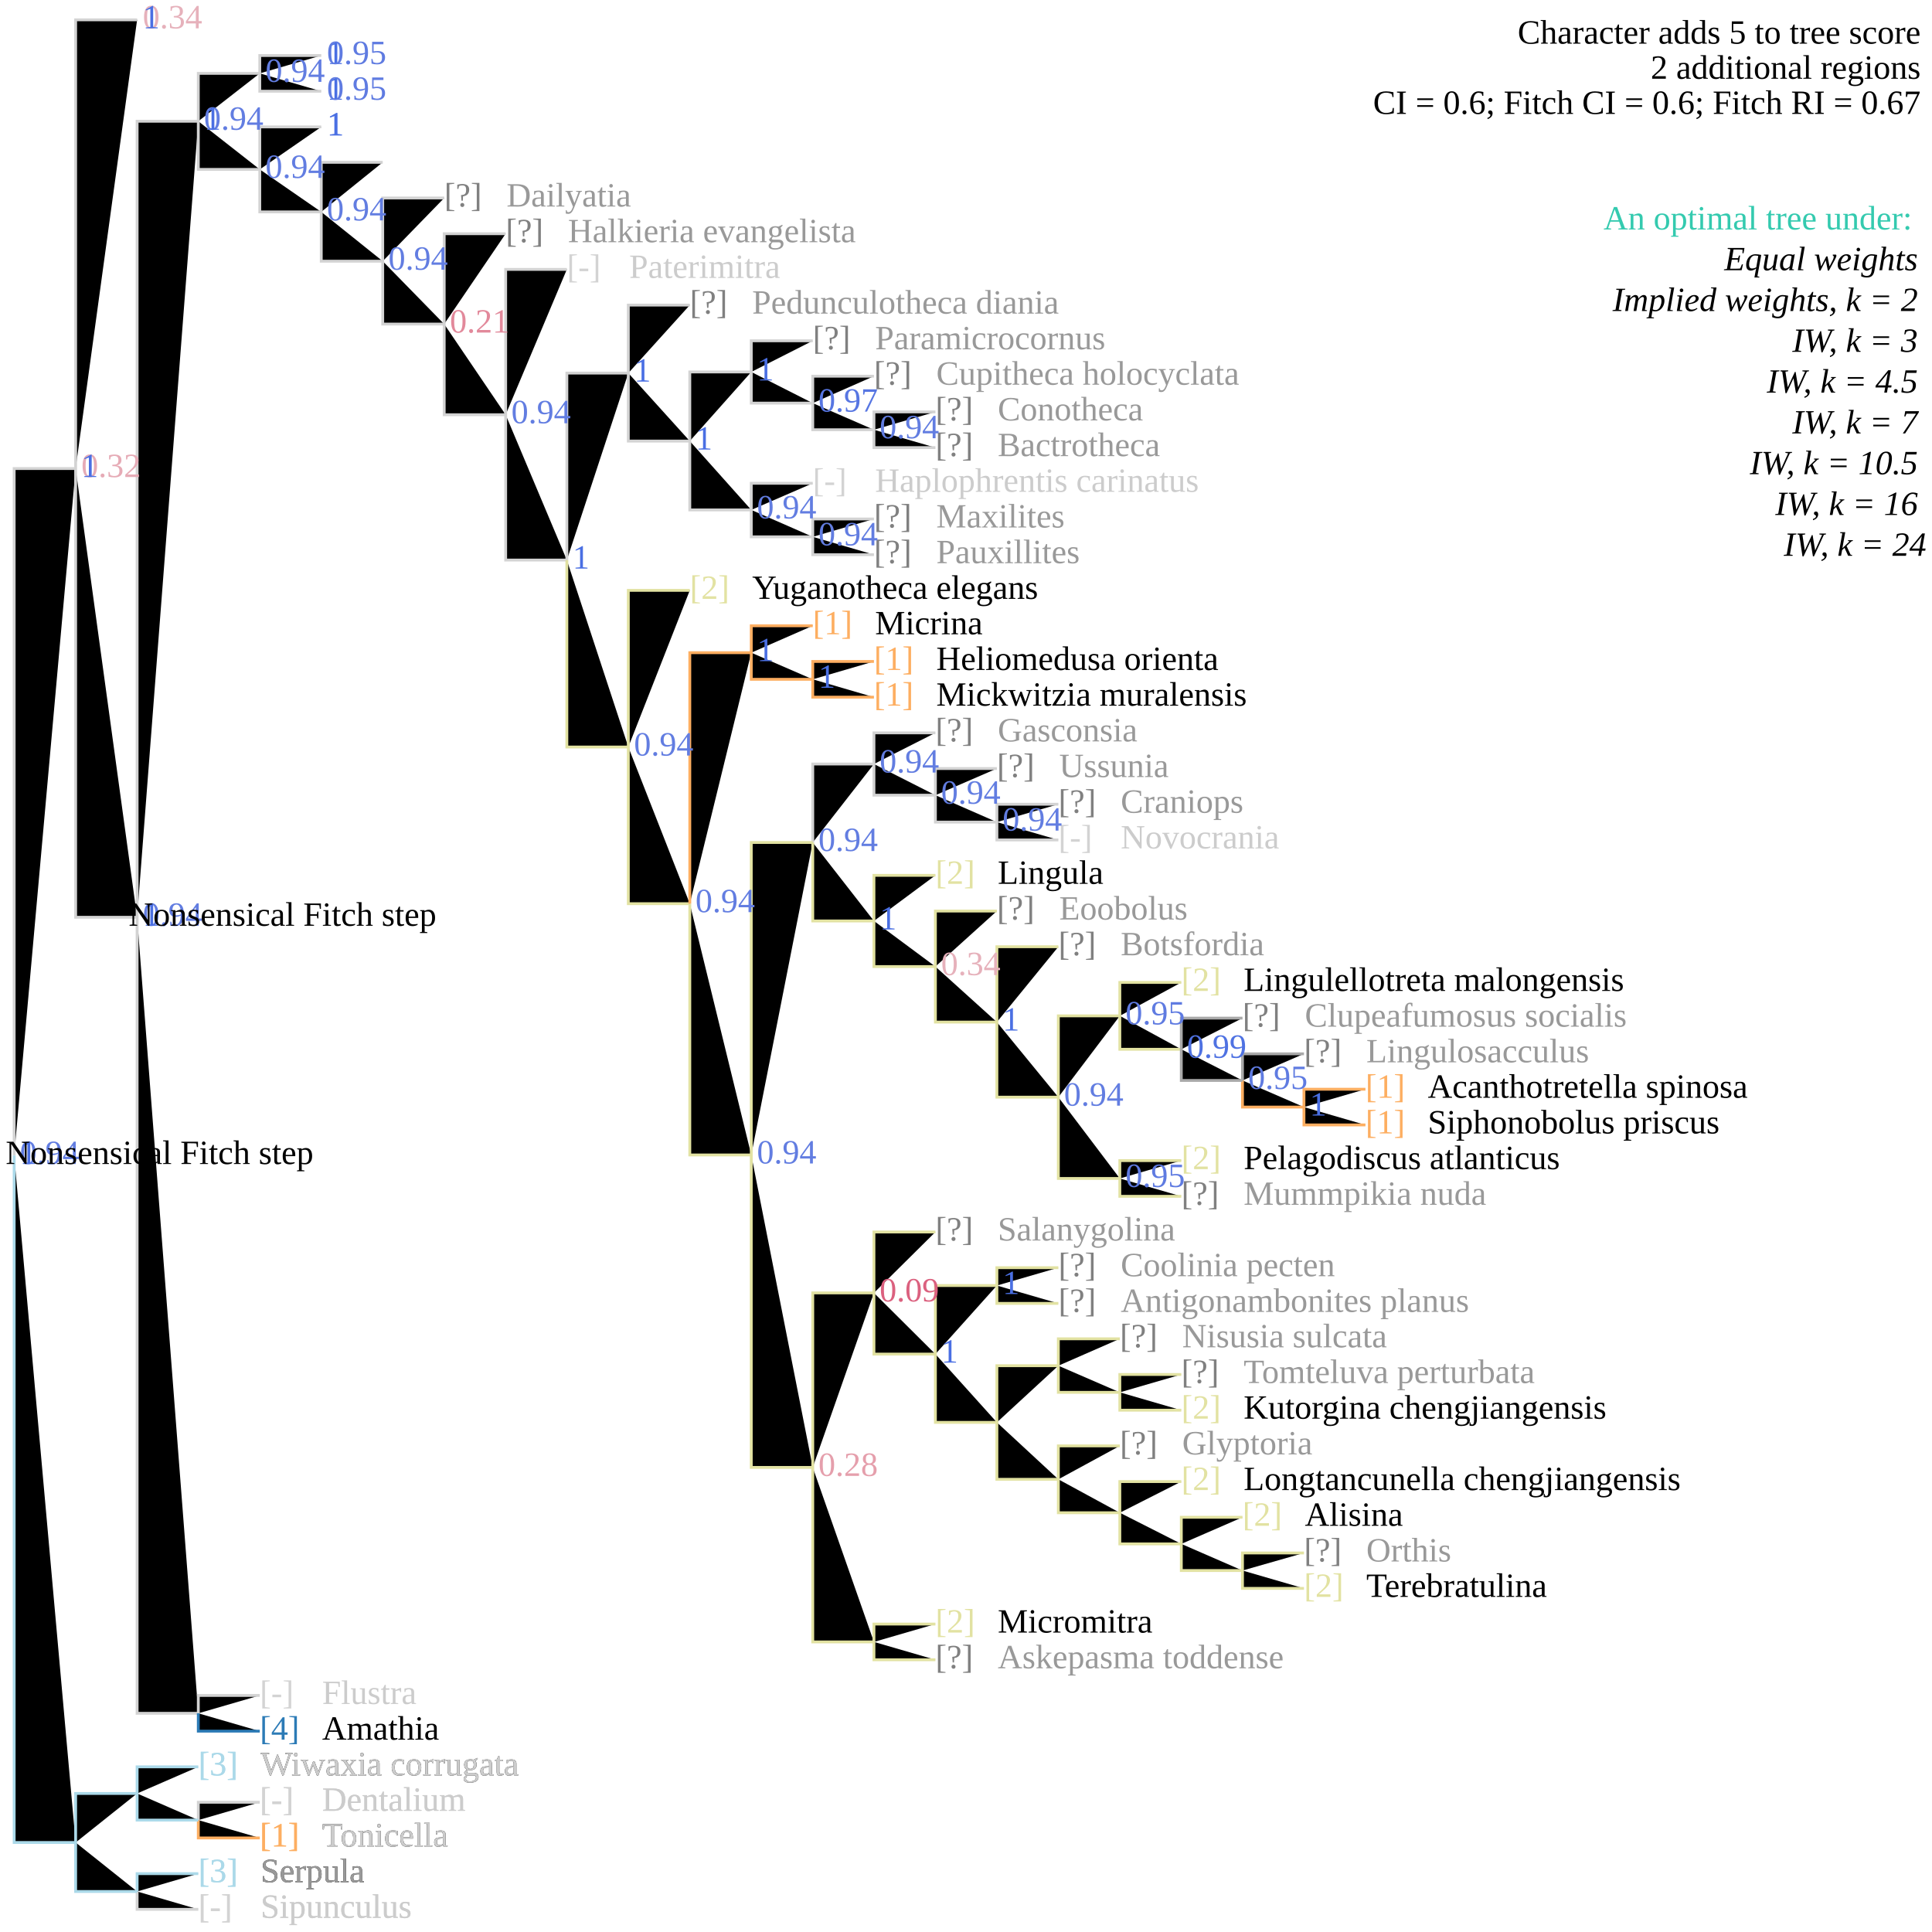
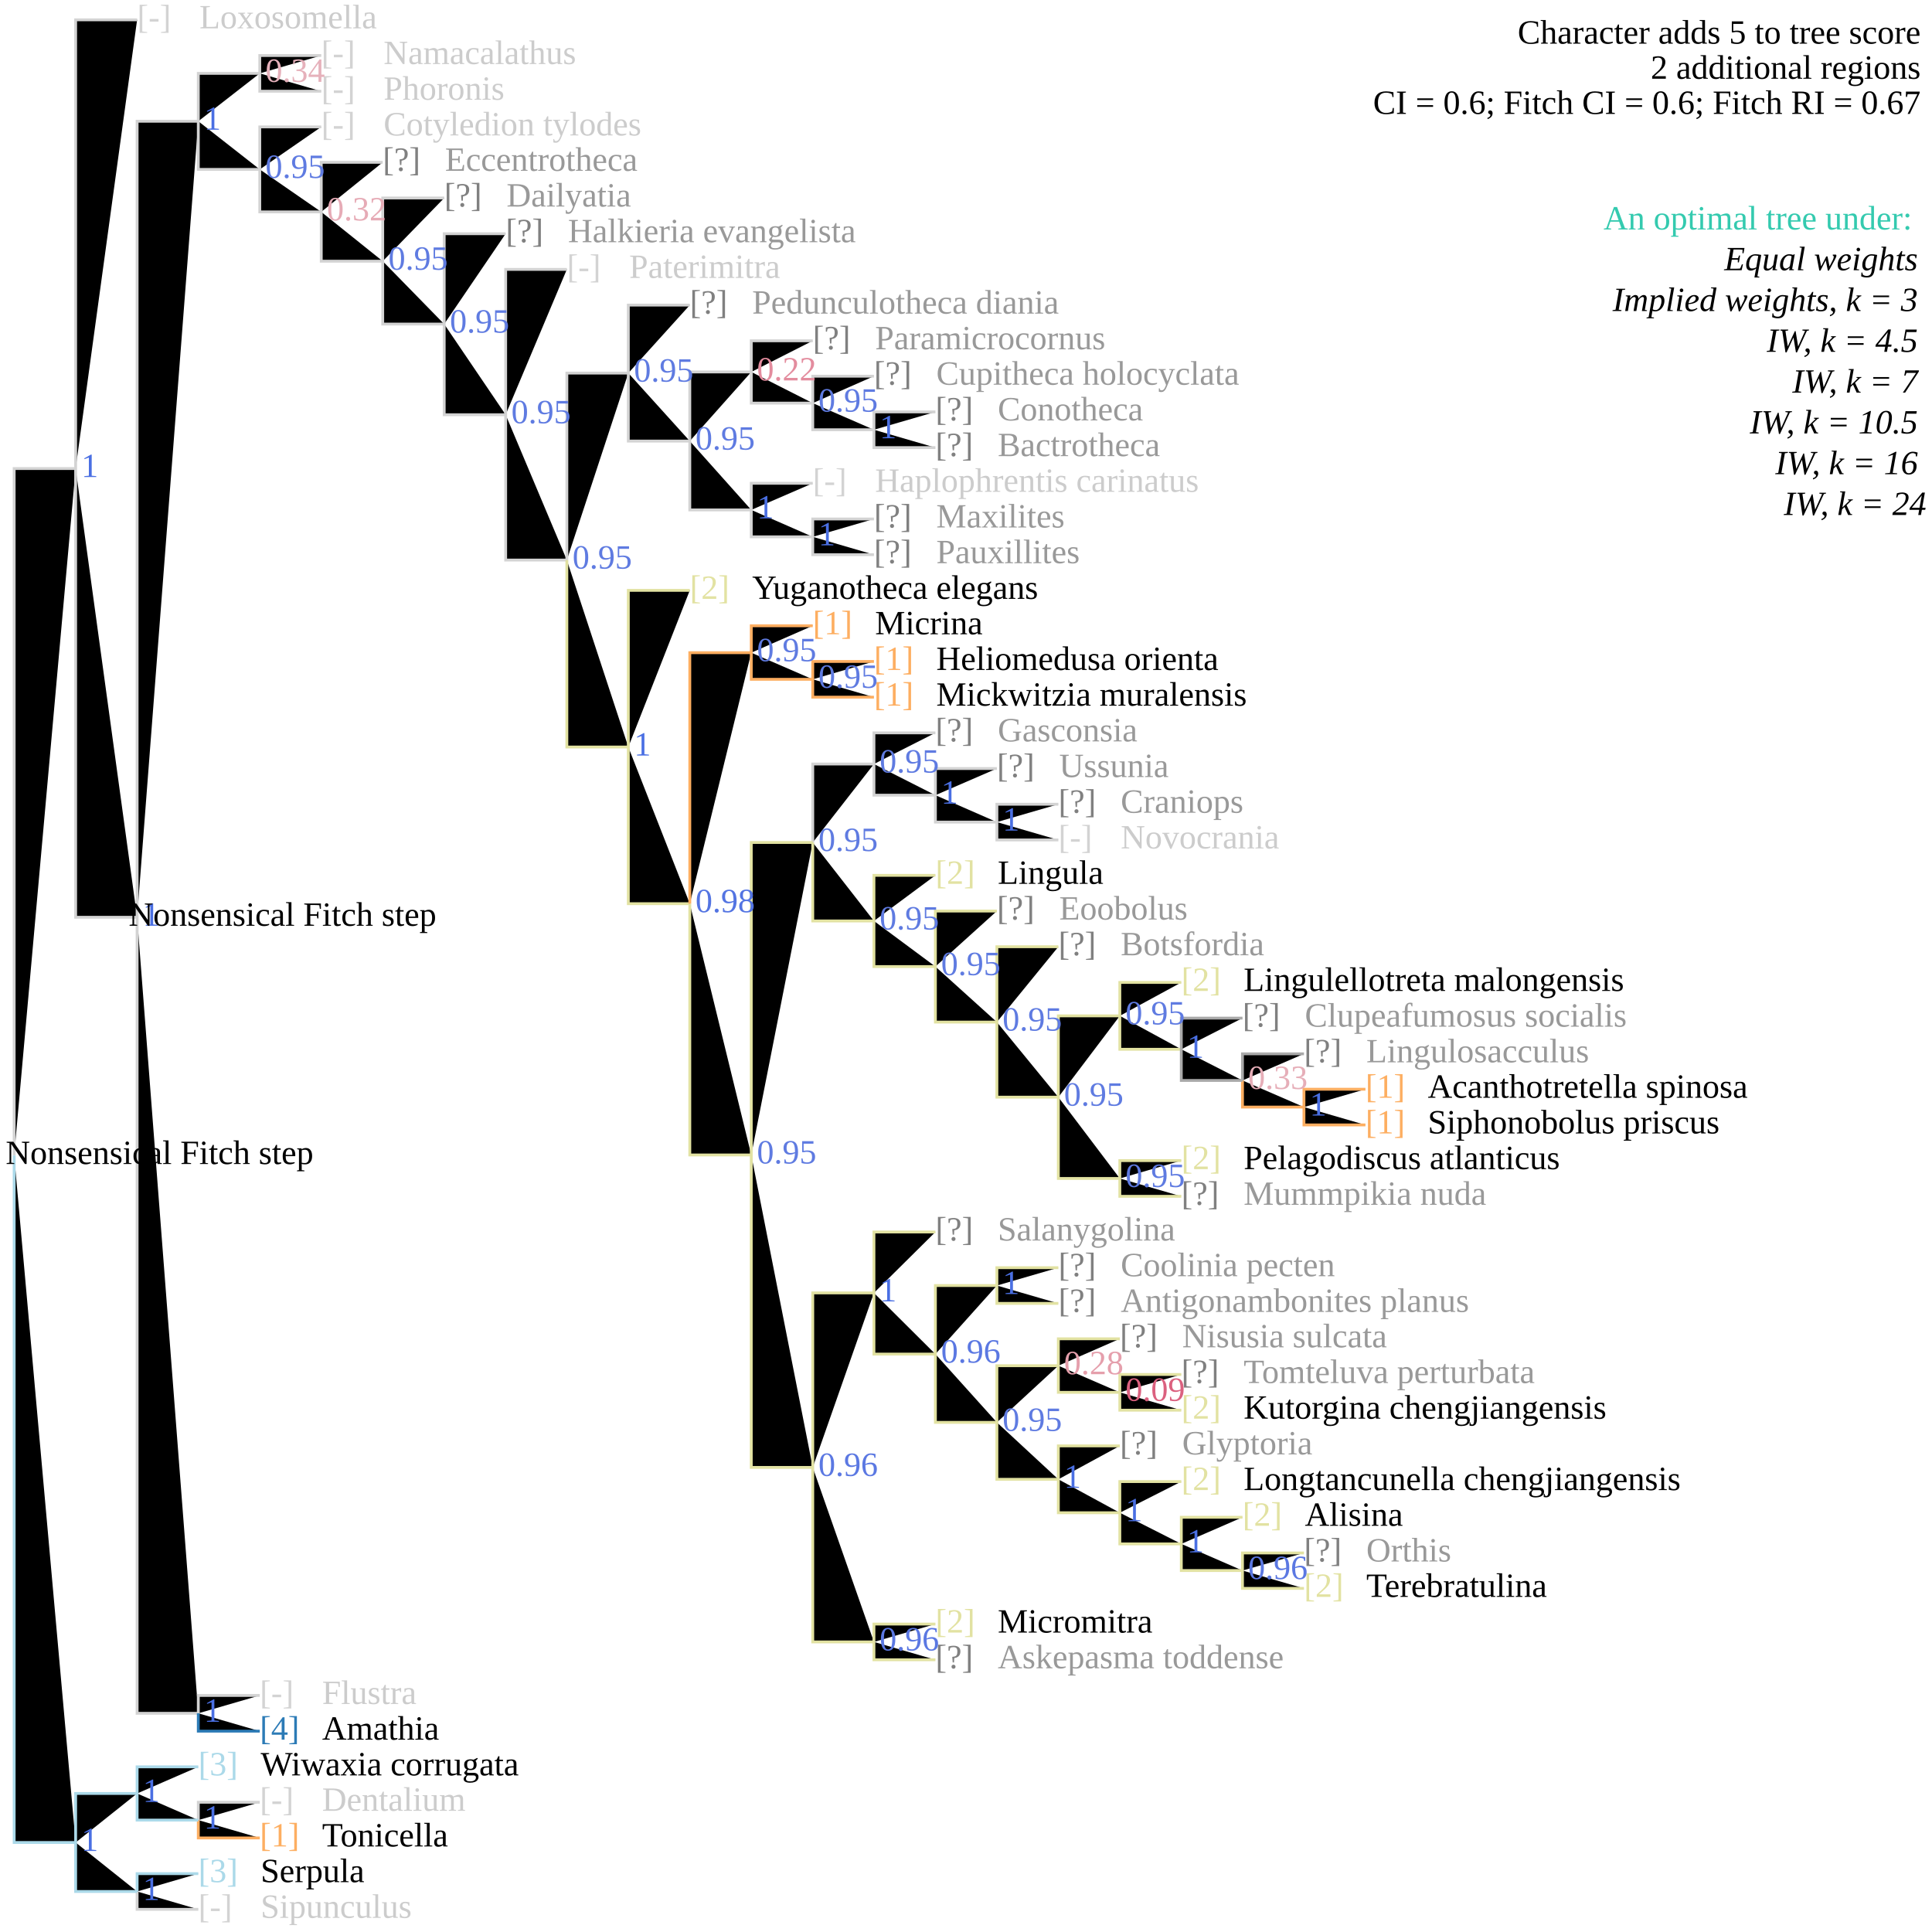
<svg xmlns="http://www.w3.org/2000/svg" version="1.1" width="682" height="682" class="tree" data-char="16">
  <text x="678" y="15.4" text-anchor="end" class="stepsLabel">Character adds <tspan class="score">5</tspan> to tree score</text>
  <text x="678" y="27.8" text-anchor="end" class="stepsLabel">
    <tspan class="score">2</tspan> additional regions</text>
  <text x="678" y="40.2" text-anchor="end" class="stepsLabel">CI = 0.6; Fitch CI = 0.6; Fitch RI = 0.67</text>
  <text x="678" y="65" text-anchor="end" class="stepsLabel">
    <tspan dy="16" fill="#34caaf">An optimal tree under:</tspan>
    <tspan x="680" style="font-style:italic" class="thisAn" dy="1.2em">Equal weights</tspan>
-     <tspan x="680" style="font-style:italic" class="notThisAn" dy="1.2em">Implied weights, k = 2</tspan>
-     <tspan x="680" style="font-style:italic" class="notThisAn" dy="1.2em">IW, k = 3</tspan>
+     <tspan x="680" style="font-style:italic" class="notThisAn" dy="1.2em">Implied weights, k = 3</tspan>
    <tspan x="680" style="font-style:italic" class="notThisAn" dy="1.2em">IW, k = 4.5</tspan>
    <tspan x="680" style="font-style:italic" class="notThisAn" dy="1.2em">IW, k = 7</tspan>
    <tspan x="680" style="font-style:italic" class="notThisAn" dy="1.2em">IW, k = 10.5</tspan>
    <tspan x="680" style="font-style:italic" class="notThisAn" dy="1.2em">IW, k = 16</tspan>
    <tspan x="680" style="font-style:italic" class="notThisAn" dy="1.2em">IW, k = 24</tspan>
  </text>
  <text x="70" y="664.4" fill="#abd9e9" class="flag">[3]</text>
  <text x="92" y="664.4" fill="#000" class="taxonLabel">Serpula</text>
  <text x="70" y="677" fill="lightgrey" class="flag">[-]</text>
  <text x="92" y="677" fill="#ccc" class="taxonLabel">Sipunculus</text>
  <text x="91.7" y="639.2" fill="lightgrey" class="flag">[-]</text>
  <text x="113.7" y="639.2" fill="#ccc" class="taxonLabel">Dentalium</text>
  <text x="91.7" y="651.8" fill="#fdae61" class="flag">[1]</text>
  <text x="113.7" y="651.8" fill="#000" class="taxonLabel">Tonicella</text>
  <text x="70" y="626.7" fill="#abd9e9" class="flag">[3]</text>
  <text x="92" y="626.7" fill="#000" class="taxonLabel">Wiwaxia corrugata</text>
  <text x="91.7" y="601.5" fill="lightgrey" class="flag">[-]</text>
  <text x="113.7" y="601.5" fill="#ccc" class="taxonLabel">Flustra</text>
  <text x="91.7" y="614.1" fill="#2c7bb6" class="flag">[4]</text>
  <text x="113.7" y="614.1" fill="#000" class="taxonLabel">Amathia</text>
  <text x="330.2" y="576.3" fill="#e2e2a2" class="flag">[2]</text>
  <text x="352.2" y="576.3" fill="#000" class="taxonLabel">Micromitra</text>
  <text x="330.2" y="588.9" fill="grey" class="flag">[?]</text>
  <text x="352.2" y="588.9" fill="#999" class="taxonLabel">Askepasma toddense</text>
  <text x="460.3" y="551.2" fill="grey" class="flag">[?]</text>
  <text x="482.3" y="551.2" fill="#999" class="taxonLabel">Orthis</text>
  <text x="460.3" y="563.7" fill="#e2e2a2" class="flag">[2]</text>
  <text x="482.3" y="563.7" fill="#000" class="taxonLabel">Terebratulina</text>
  <text x="438.6" y="538.6" fill="#e2e2a2" class="flag">[2]</text>
  <text x="460.6" y="538.6" fill="#000" class="taxonLabel">Alisina</text>
  <text x="417" y="526" fill="#e2e2a2" class="flag">[2]</text>
  <text x="439" y="526" fill="#000" class="taxonLabel">Longtancunella chengjiangensis</text>
  <text x="395.3" y="513.4" fill="grey" class="flag">[?]</text>
  <text x="417.3" y="513.4" fill="#999" class="taxonLabel">Glyptoria</text>
  <text x="417" y="488.2" fill="grey" class="flag">[?]</text>
  <text x="439" y="488.2" fill="#999" class="taxonLabel">Tomteluva perturbata</text>
  <text x="417" y="500.8" fill="#e2e2a2" class="flag">[2]</text>
  <text x="439" y="500.8" fill="#000" class="taxonLabel">Kutorgina chengjiangensis</text>
  <text x="395.3" y="475.6" fill="grey" class="flag">[?]</text>
  <text x="417.3" y="475.6" fill="#999" class="taxonLabel">Nisusia sulcata</text>
  <text x="373.6" y="450.5" fill="grey" class="flag">[?]</text>
  <text x="395.6" y="450.5" fill="#999" class="taxonLabel">Coolinia pecten</text>
  <text x="373.6" y="463.1" fill="grey" class="flag">[?]</text>
  <text x="395.6" y="463.1" fill="#999" class="taxonLabel">Antigonambonites planus</text>
  <text x="330.2" y="437.9" fill="grey" class="flag">[?]</text>
  <text x="352.2" y="437.9" fill="#999" class="taxonLabel">Salanygolina</text>
  <text x="417" y="412.7" fill="#e2e2a2" class="flag">[2]</text>
  <text x="439" y="412.7" fill="#000" class="taxonLabel">Pelagodiscus atlanticus</text>
  <text x="417" y="425.3" fill="grey" class="flag">[?]</text>
  <text x="439" y="425.3" fill="#999" class="taxonLabel">Mummpikia nuda</text>
  <text x="482" y="387.5" fill="#fdae61" class="flag">[1]</text>
  <text x="504" y="387.5" fill="#000" class="taxonLabel">Acanthotretella spinosa</text>
  <text x="482" y="400.1" fill="#fdae61" class="flag">[1]</text>
  <text x="504" y="400.1" fill="#000" class="taxonLabel">Siphonobolus priscus</text>
  <text x="460.3" y="375" fill="grey" class="flag">[?]</text>
  <text x="482.3" y="375" fill="#999" class="taxonLabel">Lingulosacculus</text>
  <text x="438.6" y="362.4" fill="grey" class="flag">[?]</text>
  <text x="460.6" y="362.4" fill="#999" class="taxonLabel">Clupeafumosus socialis</text>
  <text x="417" y="349.8" fill="#e2e2a2" class="flag">[2]</text>
  <text x="439" y="349.8" fill="#000" class="taxonLabel">Lingulellotreta malongensis</text>
  <text x="373.6" y="337.2" fill="grey" class="flag">[?]</text>
  <text x="395.6" y="337.2" fill="#999" class="taxonLabel">Botsfordia</text>
  <text x="351.9" y="324.6" fill="grey" class="flag">[?]</text>
  <text x="373.9" y="324.6" fill="#999" class="taxonLabel">Eoobolus</text>
  <text x="330.2" y="312" fill="#e2e2a2" class="flag">[2]</text>
  <text x="352.2" y="312" fill="#000" class="taxonLabel">Lingula</text>
  <text x="373.6" y="286.9" fill="grey" class="flag">[?]</text>
  <text x="395.6" y="286.9" fill="#999" class="taxonLabel">Craniops</text>
  <text x="373.6" y="299.5" fill="lightgrey" class="flag">[-]</text>
  <text x="395.6" y="299.5" fill="#ccc" class="taxonLabel">Novocrania</text>
  <text x="351.9" y="274.3" fill="grey" class="flag">[?]</text>
  <text x="373.9" y="274.3" fill="#999" class="taxonLabel">Ussunia</text>
  <text x="330.2" y="261.7" fill="grey" class="flag">[?]</text>
  <text x="352.2" y="261.7" fill="#999" class="taxonLabel">Gasconsia</text>
  <text x="308.5" y="236.5" fill="#fdae61" class="flag">[1]</text>
  <text x="330.5" y="236.5" fill="#000" class="taxonLabel">Heliomedusa orienta</text>
  <text x="308.5" y="249.1" fill="#fdae61" class="flag">[1]</text>
  <text x="330.5" y="249.1" fill="#000" class="taxonLabel">Mickwitzia muralensis</text>
  <text x="286.9" y="223.9" fill="#fdae61" class="flag">[1]</text>
  <text x="308.9" y="223.9" fill="#000" class="taxonLabel">Micrina</text>
  <text x="243.5" y="211.4" fill="#e2e2a2" class="flag">[2]</text>
  <text x="265.5" y="211.4" fill="#000" class="taxonLabel">Yuganotheca elegans</text>
  <text x="308.5" y="186.2" fill="grey" class="flag">[?]</text>
  <text x="330.5" y="186.2" fill="#999" class="taxonLabel">Maxilites</text>
  <text x="308.5" y="198.8" fill="grey" class="flag">[?]</text>
  <text x="330.5" y="198.8" fill="#999" class="taxonLabel">Pauxillites</text>
  <text x="286.9" y="173.6" fill="lightgrey" class="flag">[-]</text>
  <text x="308.9" y="173.6" fill="#ccc" class="taxonLabel">Haplophrentis carinatus</text>
  <text x="330.2" y="148.4" fill="grey" class="flag">[?]</text>
  <text x="352.2" y="148.4" fill="#999" class="taxonLabel">Conotheca</text>
  <text x="330.2" y="161" fill="grey" class="flag">[?]</text>
  <text x="352.2" y="161" fill="#999" class="taxonLabel">Bactrotheca</text>
  <text x="308.5" y="135.8" fill="grey" class="flag">[?]</text>
  <text x="330.5" y="135.8" fill="#999" class="taxonLabel">Cupitheca holocyclata</text>
  <text x="286.9" y="123.3" fill="grey" class="flag">[?]</text>
  <text x="308.9" y="123.3" fill="#999" class="taxonLabel">Paramicrocornus</text>
  <text x="243.5" y="110.7" fill="grey" class="flag">[?]</text>
  <text x="265.5" y="110.7" fill="#999" class="taxonLabel">Pedunculotheca diania</text>
  <text x="200.1" y="98.1" fill="lightgrey" class="flag">[-]</text>
  <text x="222.1" y="98.1" fill="#ccc" class="taxonLabel">Paterimitra</text>
  <text x="178.5" y="85.5" fill="grey" class="flag">[?]</text>
  <text x="200.5" y="85.5" fill="#999" class="taxonLabel">Halkieria evangelista</text>
  <text x="156.8" y="72.9" fill="grey" class="flag">[?]</text>
  <text x="178.8" y="72.9" fill="#999" class="taxonLabel">Dailyatia</text>
-   <text x="70" y="664.4" fill="#abd9e9" class="flag">[3]</text>
-   <text x="92" y="664.4" fill="#999" class="taxonLabel">Serpula</text>
-   <text x="70" y="677" fill="lightgrey" class="flag">[-]</text>
-   <text x="92" y="677" fill="#ccc" class="taxonLabel">Sipunculus</text>
-   <text x="91.7" y="639.2" fill="lightgrey" class="flag">[-]</text>
-   <text x="113.7" y="639.2" fill="#ccc" class="taxonLabel">Dentalium</text>
-   <text x="91.7" y="651.8" fill="#fdae61" class="flag">[1]</text>
-   <text x="113.7" y="651.8" fill="#ccc" class="taxonLabel">Tonicella</text>
-   <text x="70" y="626.7" fill="#abd9e9" class="flag">[3]</text>
-   <text x="92" y="626.7" fill="#ccc" class="taxonLabel">Wiwaxia corrugata</text>
+   <text x="135.1" y="60.3" fill="grey" class="flag">[?]</text>
+   <text x="157.1" y="60.3" fill="#999" class="taxonLabel">Eccentrotheca</text>
+   <text x="113.4" y="47.8" fill="lightgrey" class="flag">[-]</text>
+   <text x="135.4" y="47.8" fill="#ccc" class="taxonLabel">Cotyledion tylodes</text>
+   <text x="113.4" y="22.6" fill="lightgrey" class="flag">[-]</text>
+   <text x="135.4" y="22.6" fill="#ccc" class="taxonLabel">Namacalathus</text>
+   <text x="113.4" y="35.2" fill="lightgrey" class="flag">[-]</text>
+   <text x="135.4" y="35.2" fill="#ccc" class="taxonLabel">Phoronis</text>
+   <text x="48.4" y="10" fill="lightgrey" class="flag">[-]</text>
+   <text x="70.4" y="10" fill="#ccc" class="taxonLabel">Loxosomella</text>
  <path d="M5,407.9V165.4H26.7M26.7,165.4V7H48.4M26.7,165.4V323.8H48.4M48.4,323.8V42.8H70M70,42.8V25.9H91.7M91.7,25.9V19.6H113.4M91.7,25.9V32.2H113.4M70,42.8V59.8H91.7M91.7,59.8V44.8H113.4M91.7,59.8V74.8H113.4M113.4,74.8V57.3H135.1M113.4,74.8V92.2H135.1M135.1,92.2V69.9H156.8M135.1,92.2V114.4H156.8M156.8,114.4V82.5H178.5M156.8,114.4V146.4H178.5M178.5,146.4V95.1H200.1M178.5,146.4V197.7H200.1M200.1,197.7V131.7H221.8M221.8,131.7V107.7H243.5M221.8,131.7V155.7H243.5M243.5,155.7V131.3H265.2M265.2,131.3V120.3H286.9M265.2,131.3V142.3H286.9M286.9,142.3V132.8H308.5M286.9,142.3V151.7H308.5M308.5,151.7V145.4H330.2M308.5,151.7V158H330.2M243.5,155.7V180H265.2M265.2,180V170.6H286.9M265.2,180V189.5H286.9M286.9,189.5V183.2H308.5M286.9,189.5V195.8H308.5M286.9,297.4V269.7H308.5M308.5,269.7V258.7H330.2M308.5,269.7V280.7H330.2M330.2,280.7V271.3H351.9M330.2,280.7V290.2H351.9M351.9,290.2V283.9H373.6M351.9,290.2V296.5H373.6M48.4,323.8V604.8H70M70,604.8V598.5H91.7M70,642.5V636.2H91.7M48.4,667.7V674H70" stroke="lightgrey" class="inapplicable" />
  <path d="M200.1,197.7V263.7H221.8M221.8,263.7V208.4H243.5M221.8,263.7V319H243.5M243.5,319V407.7H265.2M265.2,407.7V297.4H286.9M286.9,297.4V325.1H308.5M308.5,325.1V309H330.2M308.5,325.1V341.2H330.2M330.2,341.2V321.6H351.9M330.2,341.2V360.8H351.9M351.9,360.8V334.2H373.6M351.9,360.8V387.3H373.6M373.6,387.3V358.6H395.3M395.3,358.6V346.8H417M395.3,358.6V370.4H417M373.6,387.3V416H395.3M395.3,416V409.7H417M395.3,416V422.3H417M265.2,407.7V518H286.9M286.9,518V456.4H308.5M308.5,456.4V434.9H330.2M308.5,456.4V478H330.2M330.2,478V453.8H351.9M351.9,453.8V447.5H373.6M351.9,453.8V460.1H373.6M330.2,478V502.1H351.9M351.9,502.1V482.1H373.6M373.6,482.1V472.6H395.3M373.6,482.1V491.5H395.3M395.3,491.5V485.2H417M395.3,491.5V497.8H417M351.9,502.1V522.2H373.6M373.6,522.2V510.4H395.3M373.6,522.2V534H395.3M395.3,534V523H417M395.3,534V545H417M417,545V535.6H438.6M417,545V554.4H438.6M438.6,554.4V548.2H460.3M438.6,554.4V560.7H460.3M286.9,518V579.6H308.5M308.5,579.6V573.3H330.2M308.5,579.6V585.9H330.2" stroke="#e2e2a2" />
  <path d="M243.5,319V230.4H265.2M265.2,230.4V220.9H286.9M265.2,230.4V239.8H286.9M286.9,239.8V233.5H308.5M286.9,239.8V246.1H308.5M438.6,381.4V390.8H460.3M460.3,390.8V384.5H482M460.3,390.8V397.1H482M70,642.5V648.8H91.7" stroke="#fdae61" />
  <path d="M417,370.4V359.4H438.6M417,370.4V381.4H438.6M438.6,381.4V372H460.3" stroke="darkgrey" />
  <path d="M70,604.8V611.1H91.7" stroke="#2c7bb6" />
  <path d="M5,407.9V650.4H26.7M26.7,650.4V633.1H48.4M48.4,633.1V623.7H70M48.4,633.1V642.5H70M26.7,650.4V667.7H48.4M48.4,667.7V661.4H70" stroke="#abd9e9" />
-   <text x="115.4" y="47.8" class="node" fill="#4A6FE3">1</text>
-   <text x="115.4" y="22.6" class="node" fill="#4A6FE3">1</text>
-   <text x="115.4" y="35.2" class="node" fill="#4A6FE3">1</text>
-   <text x="50.4" y="10" class="node" fill="#E6B1BB">0.34</text>
-   <text x="7" y="410.9" class="node" fill="#627DE1">0.94</text>
-   <text x="28.7" y="168.4" class="node" fill="#E6ABB6">0.32</text>
-   <text x="50.4" y="326.8" class="node" fill="#627DE1">0.94</text>
-   <text x="72" y="45.8" class="node" fill="#627DE1">0.94</text>
-   <text x="93.7" y="28.9" class="node" fill="#627DE1">0.94</text>
-   <text x="93.7" y="62.8" class="node" fill="#627DE1">0.94</text>
-   <text x="115.4" y="77.8" class="node" fill="#627DE1">0.94</text>
-   <text x="137.1" y="95.2" class="node" fill="#627DE1">0.94</text>
-   <text x="158.8" y="117.4" class="node" fill="#E2899B">0.21</text>
-   <text x="180.5" y="149.4" class="node" fill="#627DE1">0.94</text>
-   <text x="202.1" y="200.7" class="node" fill="#4A6FE3">1</text>
-   <text x="223.8" y="134.7" class="node" fill="#4A6FE3">1</text>
-   <text x="245.5" y="158.7" class="node" fill="#4A6FE3">1</text>
-   <text x="267.2" y="134.3" class="node" fill="#4A6FE3">1</text>
-   <text x="288.9" y="145.3" class="node" fill="#5776E2">0.97</text>
-   <text x="310.5" y="154.7" class="node" fill="#627DE1">0.94</text>
-   <text x="267.2" y="183" class="node" fill="#627DE1">0.94</text>
-   <text x="288.9" y="192.5" class="node" fill="#627DE1">0.94</text>
-   <text x="223.8" y="266.7" class="node" fill="#627DE1">0.94</text>
-   <text x="245.5" y="322" class="node" fill="#627DE1">0.94</text>
-   <text x="267.2" y="233.4" class="node" fill="#4A6FE3">1</text>
-   <text x="288.9" y="242.8" class="node" fill="#4A6FE3">1</text>
-   <text x="267.2" y="410.7" class="node" fill="#627DE1">0.94</text>
-   <text x="288.9" y="300.4" class="node" fill="#627DE1">0.94</text>
-   <text x="310.5" y="272.7" class="node" fill="#627DE1">0.94</text>
-   <text x="332.2" y="283.7" class="node" fill="#627DE1">0.94</text>
-   <text x="353.9" y="293.2" class="node" fill="#627DE1">0.94</text>
-   <text x="310.5" y="328.1" class="node" fill="#4A6FE3">1</text>
-   <text x="332.2" y="344.2" class="node" fill="#E6B1BB">0.34</text>
-   <text x="353.9" y="363.8" class="node" fill="#4A6FE3">1</text>
-   <text x="375.6" y="390.3" class="node" fill="#627DE1">0.94</text>
-   <text x="397.3" y="361.6" class="node" fill="#5F7BE1">0.95</text>
-   <text x="419" y="373.4" class="node" fill="#4F72E2">0.99</text>
-   <text x="440.6" y="384.4" class="node" fill="#5F7BE1">0.95</text>
-   <text x="462.3" y="393.8" class="node" fill="#4A6FE3">1</text>
-   <text x="397.3" y="419" class="node" fill="#5F7BE1">0.95</text>
-   <text x="288.9" y="521" class="node" fill="#E59FAC">0.28</text>
-   <text x="310.5" y="459.4" class="node" fill="#DB617F">0.09</text>
-   <text x="332.2" y="481" class="node" fill="#4A6FE3">1</text>
-   <text x="353.9" y="456.8" class="node" fill="#4A6FE3">1</text>
-   <text x="115.4" y="47.8" class="node" fill="#4A6FE3">1</text>
-   <text x="115.4" y="22.6" class="node" fill="#5F7BE1">0.95</text>
-   <text x="115.4" y="35.2" class="node" fill="#5F7BE1">0.95</text>
-   <text x="50.4" y="10" class="node" fill="#4A6FE3">1</text>
-   <text x="7" y="410.9" class="node" fill="#4A6FE3">1</text>
  <text x="28.7" y="168.4" class="node" fill="#4A6FE3">1</text>
  <text x="50.4" y="326.8" class="node" fill="#4A6FE3">1</text>
  <text x="72" y="45.8" class="node" fill="#4A6FE3">1</text>
+   <text x="93.7" y="28.9" class="node" fill="#E6B1BB">0.34</text>
+   <text x="93.7" y="62.8" class="node" fill="#5F7BE1">0.95</text>
+   <text x="115.4" y="77.8" class="node" fill="#E6ABB6">0.32</text>
+   <text x="137.1" y="95.2" class="node" fill="#5F7BE1">0.95</text>
+   <text x="158.8" y="117.4" class="node" fill="#5F7BE1">0.95</text>
+   <text x="180.5" y="149.4" class="node" fill="#5F7BE1">0.95</text>
+   <text x="202.1" y="200.7" class="node" fill="#5F7BE1">0.95</text>
+   <text x="223.8" y="134.7" class="node" fill="#5F7BE1">0.95</text>
+   <text x="245.5" y="158.7" class="node" fill="#5F7BE1">0.95</text>
+   <text x="267.2" y="134.3" class="node" fill="#E38C9E">0.22</text>
+   <text x="288.9" y="145.3" class="node" fill="#5F7BE1">0.95</text>
+   <text x="310.5" y="154.7" class="node" fill="#4A6FE3">1</text>
+   <text x="267.2" y="183" class="node" fill="#4A6FE3">1</text>
+   <text x="288.9" y="192.5" class="node" fill="#4A6FE3">1</text>
+   <text x="223.8" y="266.7" class="node" fill="#4A6FE3">1</text>
+   <text x="245.5" y="322" class="node" fill="#5374E2">0.98</text>
+   <text x="267.2" y="233.4" class="node" fill="#5F7BE1">0.95</text>
+   <text x="288.9" y="242.8" class="node" fill="#5F7BE1">0.95</text>
+   <text x="267.2" y="410.7" class="node" fill="#5F7BE1">0.95</text>
+   <text x="288.9" y="300.4" class="node" fill="#5F7BE1">0.95</text>
+   <text x="310.5" y="272.7" class="node" fill="#5F7BE1">0.95</text>
+   <text x="332.2" y="283.7" class="node" fill="#4A6FE3">1</text>
+   <text x="353.9" y="293.2" class="node" fill="#4A6FE3">1</text>
+   <text x="310.5" y="328.1" class="node" fill="#5F7BE1">0.95</text>
+   <text x="332.2" y="344.2" class="node" fill="#5F7BE1">0.95</text>
+   <text x="353.9" y="363.8" class="node" fill="#5F7BE1">0.95</text>
+   <text x="375.6" y="390.3" class="node" fill="#5F7BE1">0.95</text>
+   <text x="397.3" y="361.6" class="node" fill="#5F7BE1">0.95</text>
+   <text x="419" y="373.4" class="node" fill="#4A6FE3">1</text>
+   <text x="440.6" y="384.4" class="node" fill="#E6AEB8">0.33</text>
+   <text x="462.3" y="393.8" class="node" fill="#4A6FE3">1</text>
+   <text x="397.3" y="419" class="node" fill="#5F7BE1">0.95</text>
+   <text x="288.9" y="521" class="node" fill="#5B78E2">0.96</text>
+   <text x="310.5" y="459.4" class="node" fill="#4A6FE3">1</text>
+   <text x="332.2" y="481" class="node" fill="#5B78E2">0.96</text>
+   <text x="353.9" y="456.8" class="node" fill="#4A6FE3">1</text>
+   <text x="353.9" y="505.1" class="node" fill="#5F7BE1">0.95</text>
+   <text x="375.6" y="485.1" class="node" fill="#E59FAC">0.28</text>
+   <text x="397.3" y="494.5" class="node" fill="#DB617F">0.09</text>
+   <text x="375.6" y="525.2" class="node" fill="#4A6FE3">1</text>
+   <text x="397.3" y="537" class="node" fill="#4A6FE3">1</text>
+   <text x="419" y="548" class="node" fill="#4A6FE3">1</text>
+   <text x="440.6" y="557.4" class="node" fill="#5B78E2">0.96</text>
+   <text x="310.5" y="582.6" class="node" fill="#5B78E2">0.96</text>
+   <text x="72" y="607.8" class="node" fill="#4A6FE3">1</text>
+   <text x="28.7" y="653.4" class="node" fill="#4A6FE3">1</text>
+   <text x="50.4" y="636.1" class="node" fill="#4A6FE3">1</text>
+   <text x="72" y="645.5" class="node" fill="#4A6FE3">1</text>
+   <text x="50.4" y="670.7" class="node" fill="#4A6FE3">1</text>
  <circle cx="48.4" cy="323.8" />
  <text x="45.4" y="326.8" class="dud-step">Nonsensical Fitch step</text>
  <circle cx="5" cy="407.9" />
  <text x="2" y="410.9" class="dud-step">Nonsensical Fitch step</text>
</svg>
